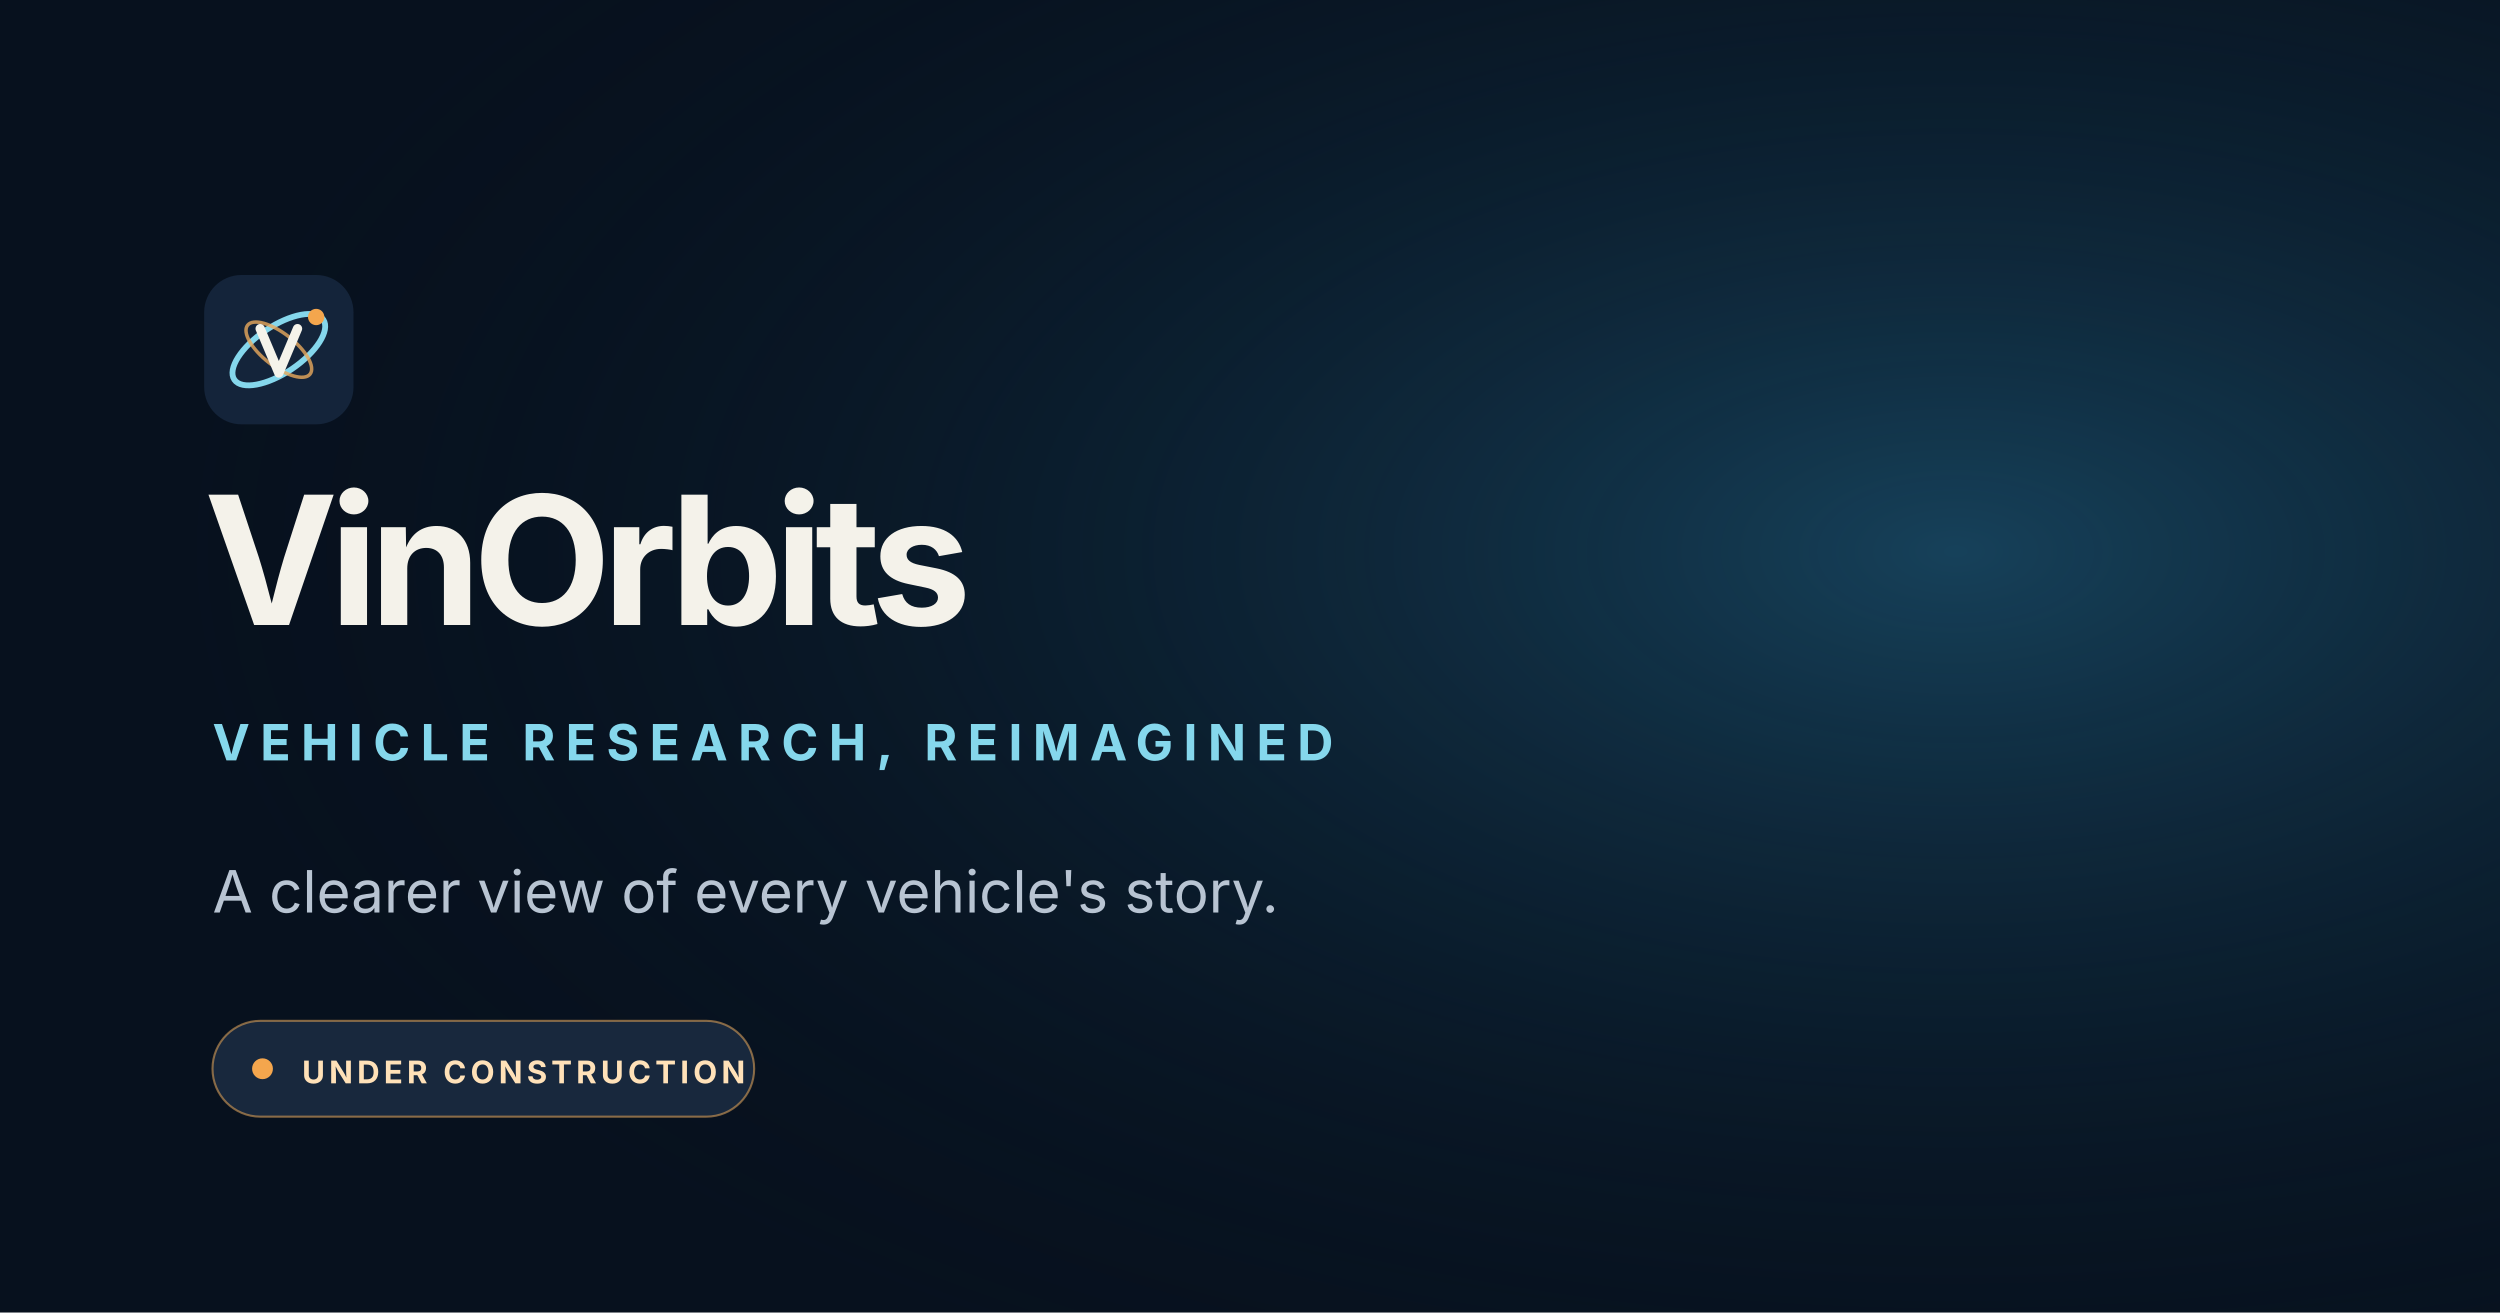
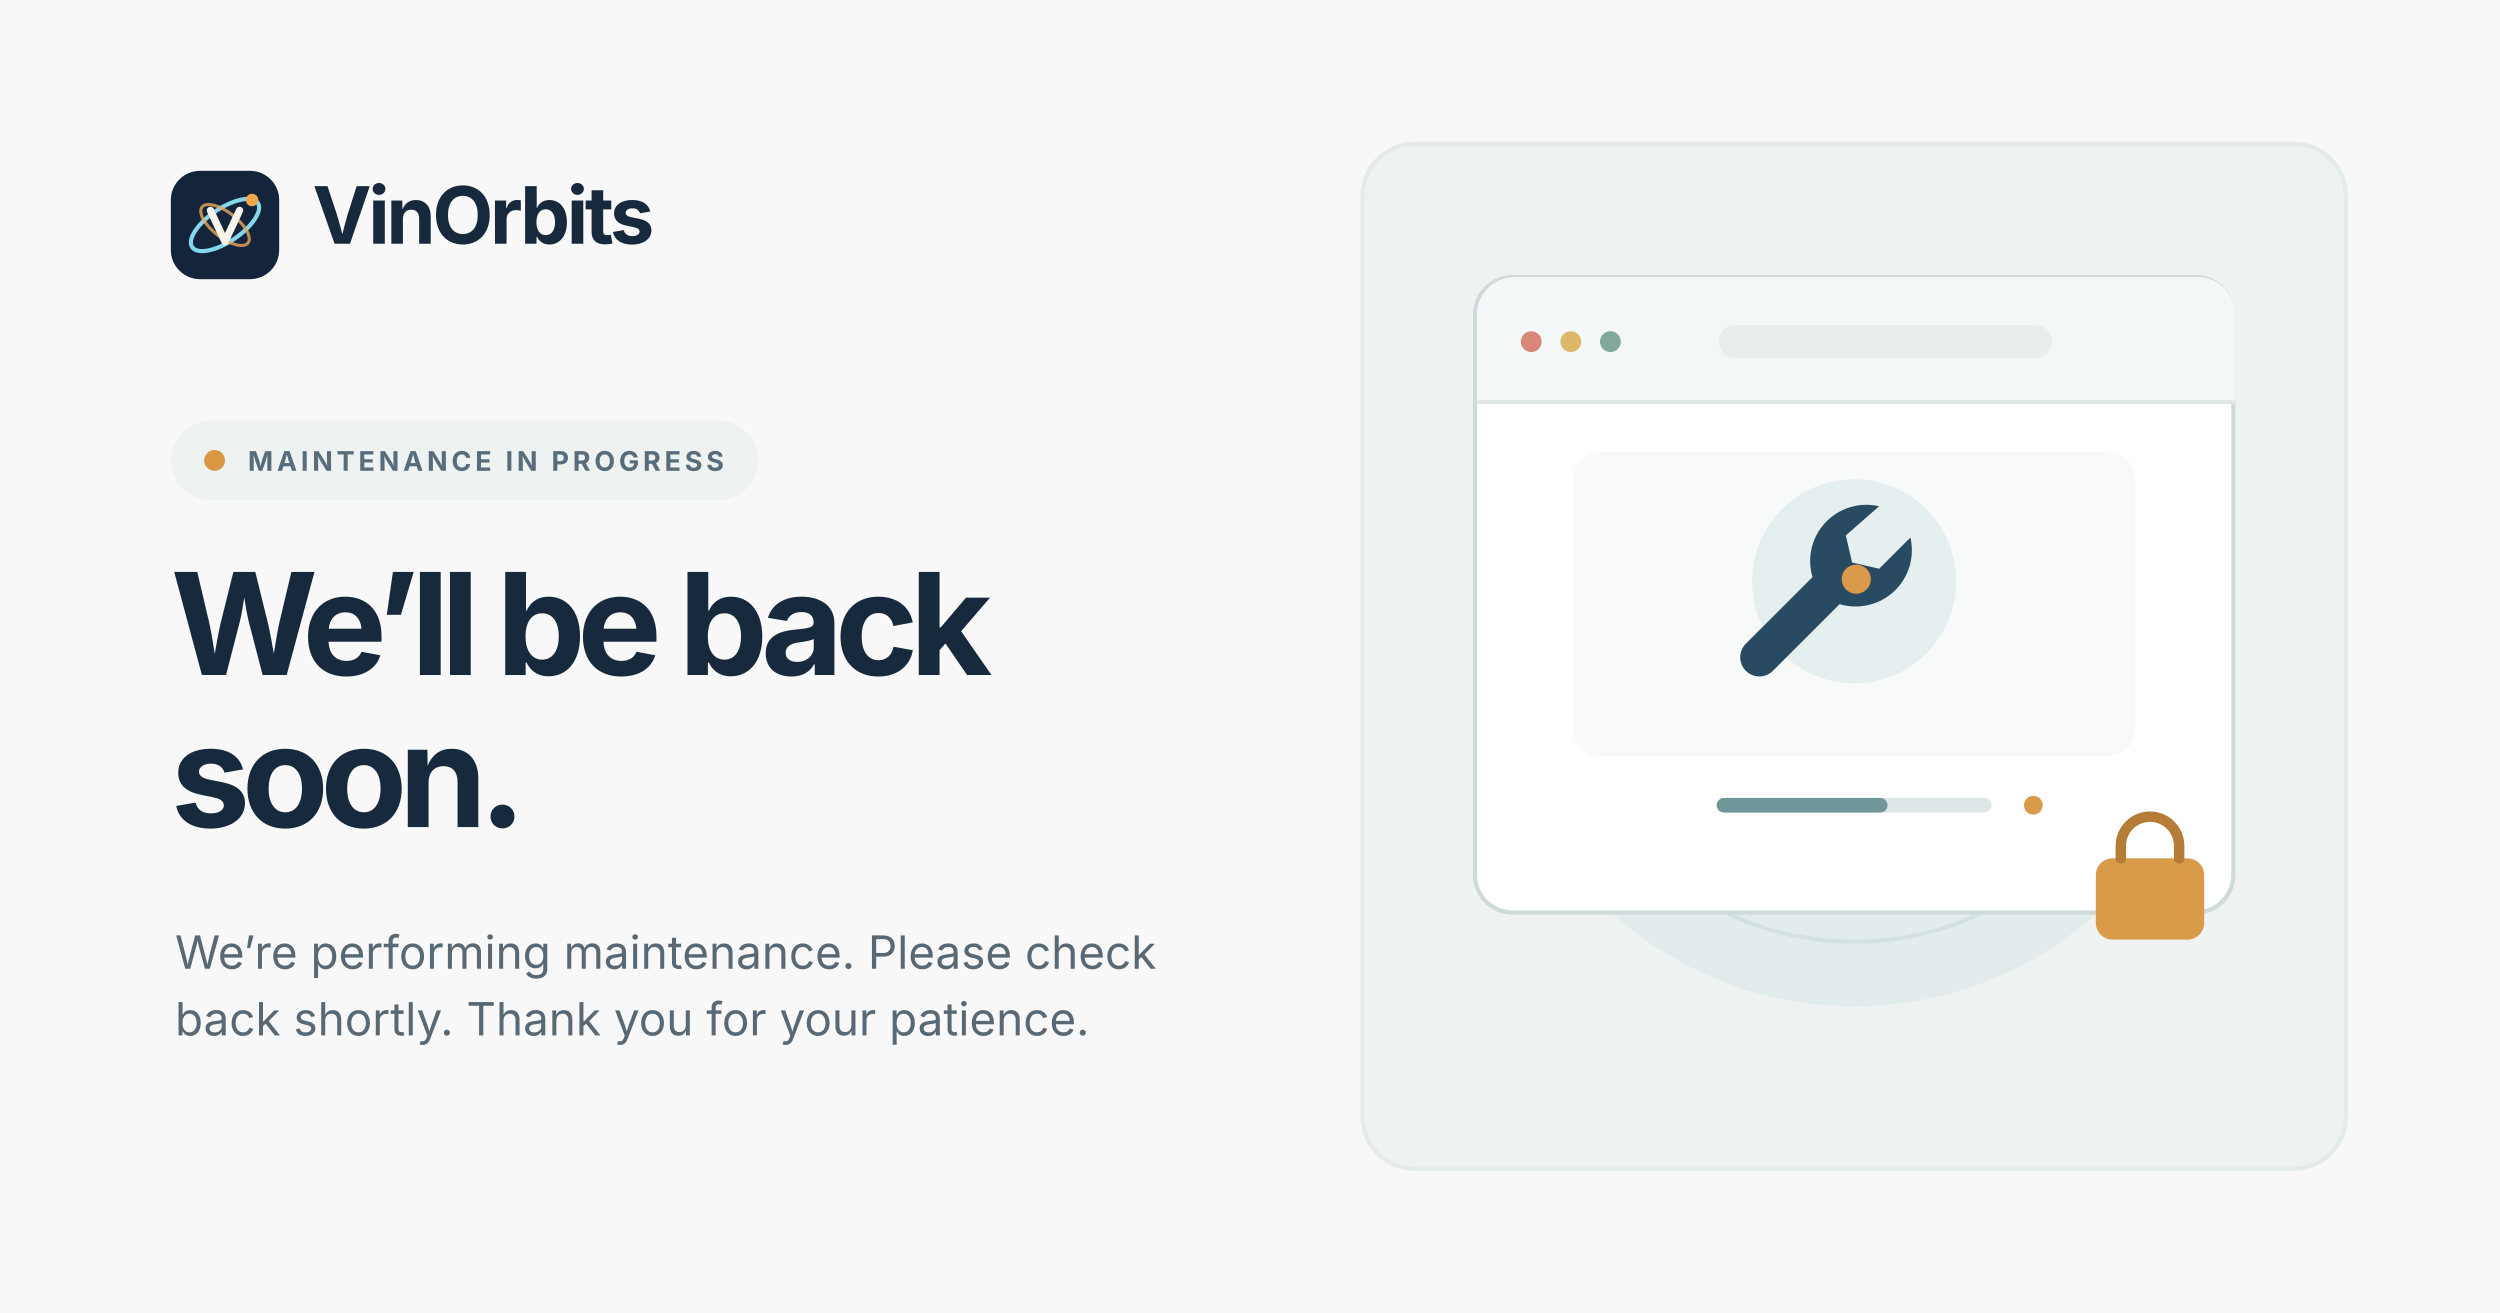
- <svg xmlns="http://www.w3.org/2000/svg" viewBox="0 0 1200 630" width="1200" height="630">
-   <defs>
-     <radialGradient id="glow" cx=".78" cy=".42" r=".72">
-       <stop offset="0" stop-color="#26759b" stop-opacity=".48" />
-       <stop offset="1" stop-color="#07111e" stop-opacity="0" />
-     </radialGradient>
-   </defs>
-   <rect width="1200" height="630" fill="#07111e" />
-   <rect width="1200" height="630" fill="url(#glow)" />
-   <g transform="translate(98 132) scale(1.12)">
-     <rect width="64" height="64" rx="16" fill="#14243A" />
-     <ellipse cx="32" cy="32" rx="23" ry="10" transform="rotate(-34 32 32)" fill="none" stroke="#85D7EC" stroke-width="2.5" />
-     <ellipse cx="32" cy="32" rx="17" ry="7" transform="rotate(38 32 32)" fill="none" stroke="#E9A95B" stroke-width="1.5" opacity=".8" />
-     <path d="M24 23 32 42 40 23" fill="none" stroke="#F5F3EA" stroke-width="4" stroke-linecap="round" stroke-linejoin="round" />
-     <circle cx="48" cy="18" r="3.5" fill="#F4A64D" />
+ <svg xmlns="http://www.w3.org/2000/svg" viewBox="0 0 1200 630" width="1200" height="630" fill="none">
+   <rect width="1200" height="630" fill="#F7F8F7" />
+   <path d="M0 0h1200v630H0z" fill="#F7F8F7" />
+   <g transform="translate(82 82)">
+     <rect width="52" height="52" rx="14" fill="#14243A" />
+     <ellipse cx="26" cy="26" rx="19" ry="8" transform="rotate(-34 26 26)" stroke="#85D7EC" stroke-width="2" />
+     <ellipse cx="26" cy="26" rx="14" ry="6" transform="rotate(38 26 26)" stroke="#E9A95B" stroke-width="1.5" opacity=".8" />
+     <path d="m19 19 7 15 7-15" stroke="#F5F3EA" stroke-width="3.5" stroke-linecap="round" stroke-linejoin="round" />
+     <circle cx="39" cy="14" r="3" fill="#F4A64D" />
  </g>
-   <text x="98" y="300" font-family="Inter, -apple-system, 'Segoe UI', sans-serif" font-size="86" font-weight="700" letter-spacing="-4" fill="#F4F2EA">VinOrbits</text>
-   <text x="102" y="365" font-family="Inter, -apple-system, 'Segoe UI', sans-serif" font-size="24" font-weight="700" letter-spacing="5" fill="#85D7EC">VEHICLE RESEARCH, REIMAGINED</text>
-   <text x="102" y="438" font-family="Inter, -apple-system, 'Segoe UI', sans-serif" font-size="28" fill="#B8C4D2">A clearer view of every vehicle's story.</text>
-   <rect x="102" y="490" width="260" height="46" rx="23" fill="#18283D" stroke="#E9A95B" stroke-opacity=".55" />
-   <circle cx="126" cy="513" r="5" fill="#F4A64D" />
-   <text x="145" y="520" font-family="Inter, -apple-system, 'Segoe UI', sans-serif" font-size="15" font-weight="700" letter-spacing="2" fill="#FFE1B8">UNDER CONSTRUCTION</text>
+   <text x="150" y="117" font-family="Inter, -apple-system, 'Segoe UI', sans-serif" font-size="38" font-weight="700" letter-spacing="-1.6" fill="#172A3D">VinOrbits</text>
+   <rect x="82" y="202" width="282" height="38" rx="19" fill="#EEF3F2" />
+   <circle cx="103" cy="221" r="5" fill="#D99643" />
+   <text x="119" y="226" font-family="Inter, -apple-system, 'Segoe UI', sans-serif" font-size="13" font-weight="700" letter-spacing="1.8" fill="#586D7C">MAINTENANCE IN PROGRESS</text>
+   <text x="82" y="324" font-family="Inter, -apple-system, 'Segoe UI', sans-serif" font-size="68" font-weight="680" letter-spacing="-4" fill="#172A3D">We’ll be back</text>
+   <text x="82" y="397" font-family="Inter, -apple-system, 'Segoe UI', sans-serif" font-size="68" font-weight="680" letter-spacing="-4" fill="#172A3D">soon.</text>
+   <text x="84" y="465" font-family="Inter, -apple-system, 'Segoe UI', sans-serif" font-size="22" fill="#586975">We’re performing maintenance. Please check</text>
+   <text x="84" y="497" font-family="Inter, -apple-system, 'Segoe UI', sans-serif" font-size="22" fill="#586975">back shortly. Thank you for your patience.</text>
+   <rect x="654" y="69" width="472" height="492" rx="25" fill="#EEF3F2" stroke="#E5EBEA" stroke-width="2" />
+   <circle cx="890" cy="309" r="174" fill="#E3ECEC" />
+   <circle cx="890" cy="309" r="143" stroke="#D5E1E1" stroke-width="2" />
+   <rect x="708" y="133" width="364" height="305" rx="18" fill="#fff" stroke="#CFDADB" stroke-width="2" />
+   <path d="M709 151a18 18 0 0 1 18-18h328a18 18 0 0 1 18 18v42H709v-42Z" fill="#F4F7F7" />
+   <path d="M709 193h364" stroke="#E0E7E7" stroke-width="2" />
+   <circle cx="735" cy="164" r="5" fill="#D88778" />
+   <circle cx="754" cy="164" r="5" fill="#DDB86A" />
+   <circle cx="773" cy="164" r="5" fill="#80A99A" />
+   <rect x="825" y="156" width="160" height="16" rx="8" fill="#E8EEEE" />
+   <rect x="755" y="217" width="270" height="146" rx="13" fill="#F8FAFA" />
+   <circle cx="890" cy="279" r="49" fill="#E5EFF0" />
+   <path d="M902 243a27 27 0 0 0-32 34l-32 32a9 9 0 0 0 13 13l32-32a27 27 0 0 0 34-32l-15 15-13-3-3-13 16-14Z" fill="#294B61" />
+   <circle cx="891" cy="278" r="7" fill="#D99A4A" />
+   <rect x="824" y="383" width="132" height="7" rx="3.5" fill="#DEE7E7" />
+   <rect x="824" y="383" width="82" height="7" rx="3.5" fill="#6F9699" />
+   <circle cx="976" cy="386.5" r="4.5" fill="#D99A4A" />
+   <rect x="1006" y="412" width="52" height="39" rx="8" fill="#D99A4A" />
+   <path d="M1018 412v-6a14 14 0 0 1 28 0v6" stroke="#B47C36" stroke-width="5" stroke-linecap="round" />
</svg>
